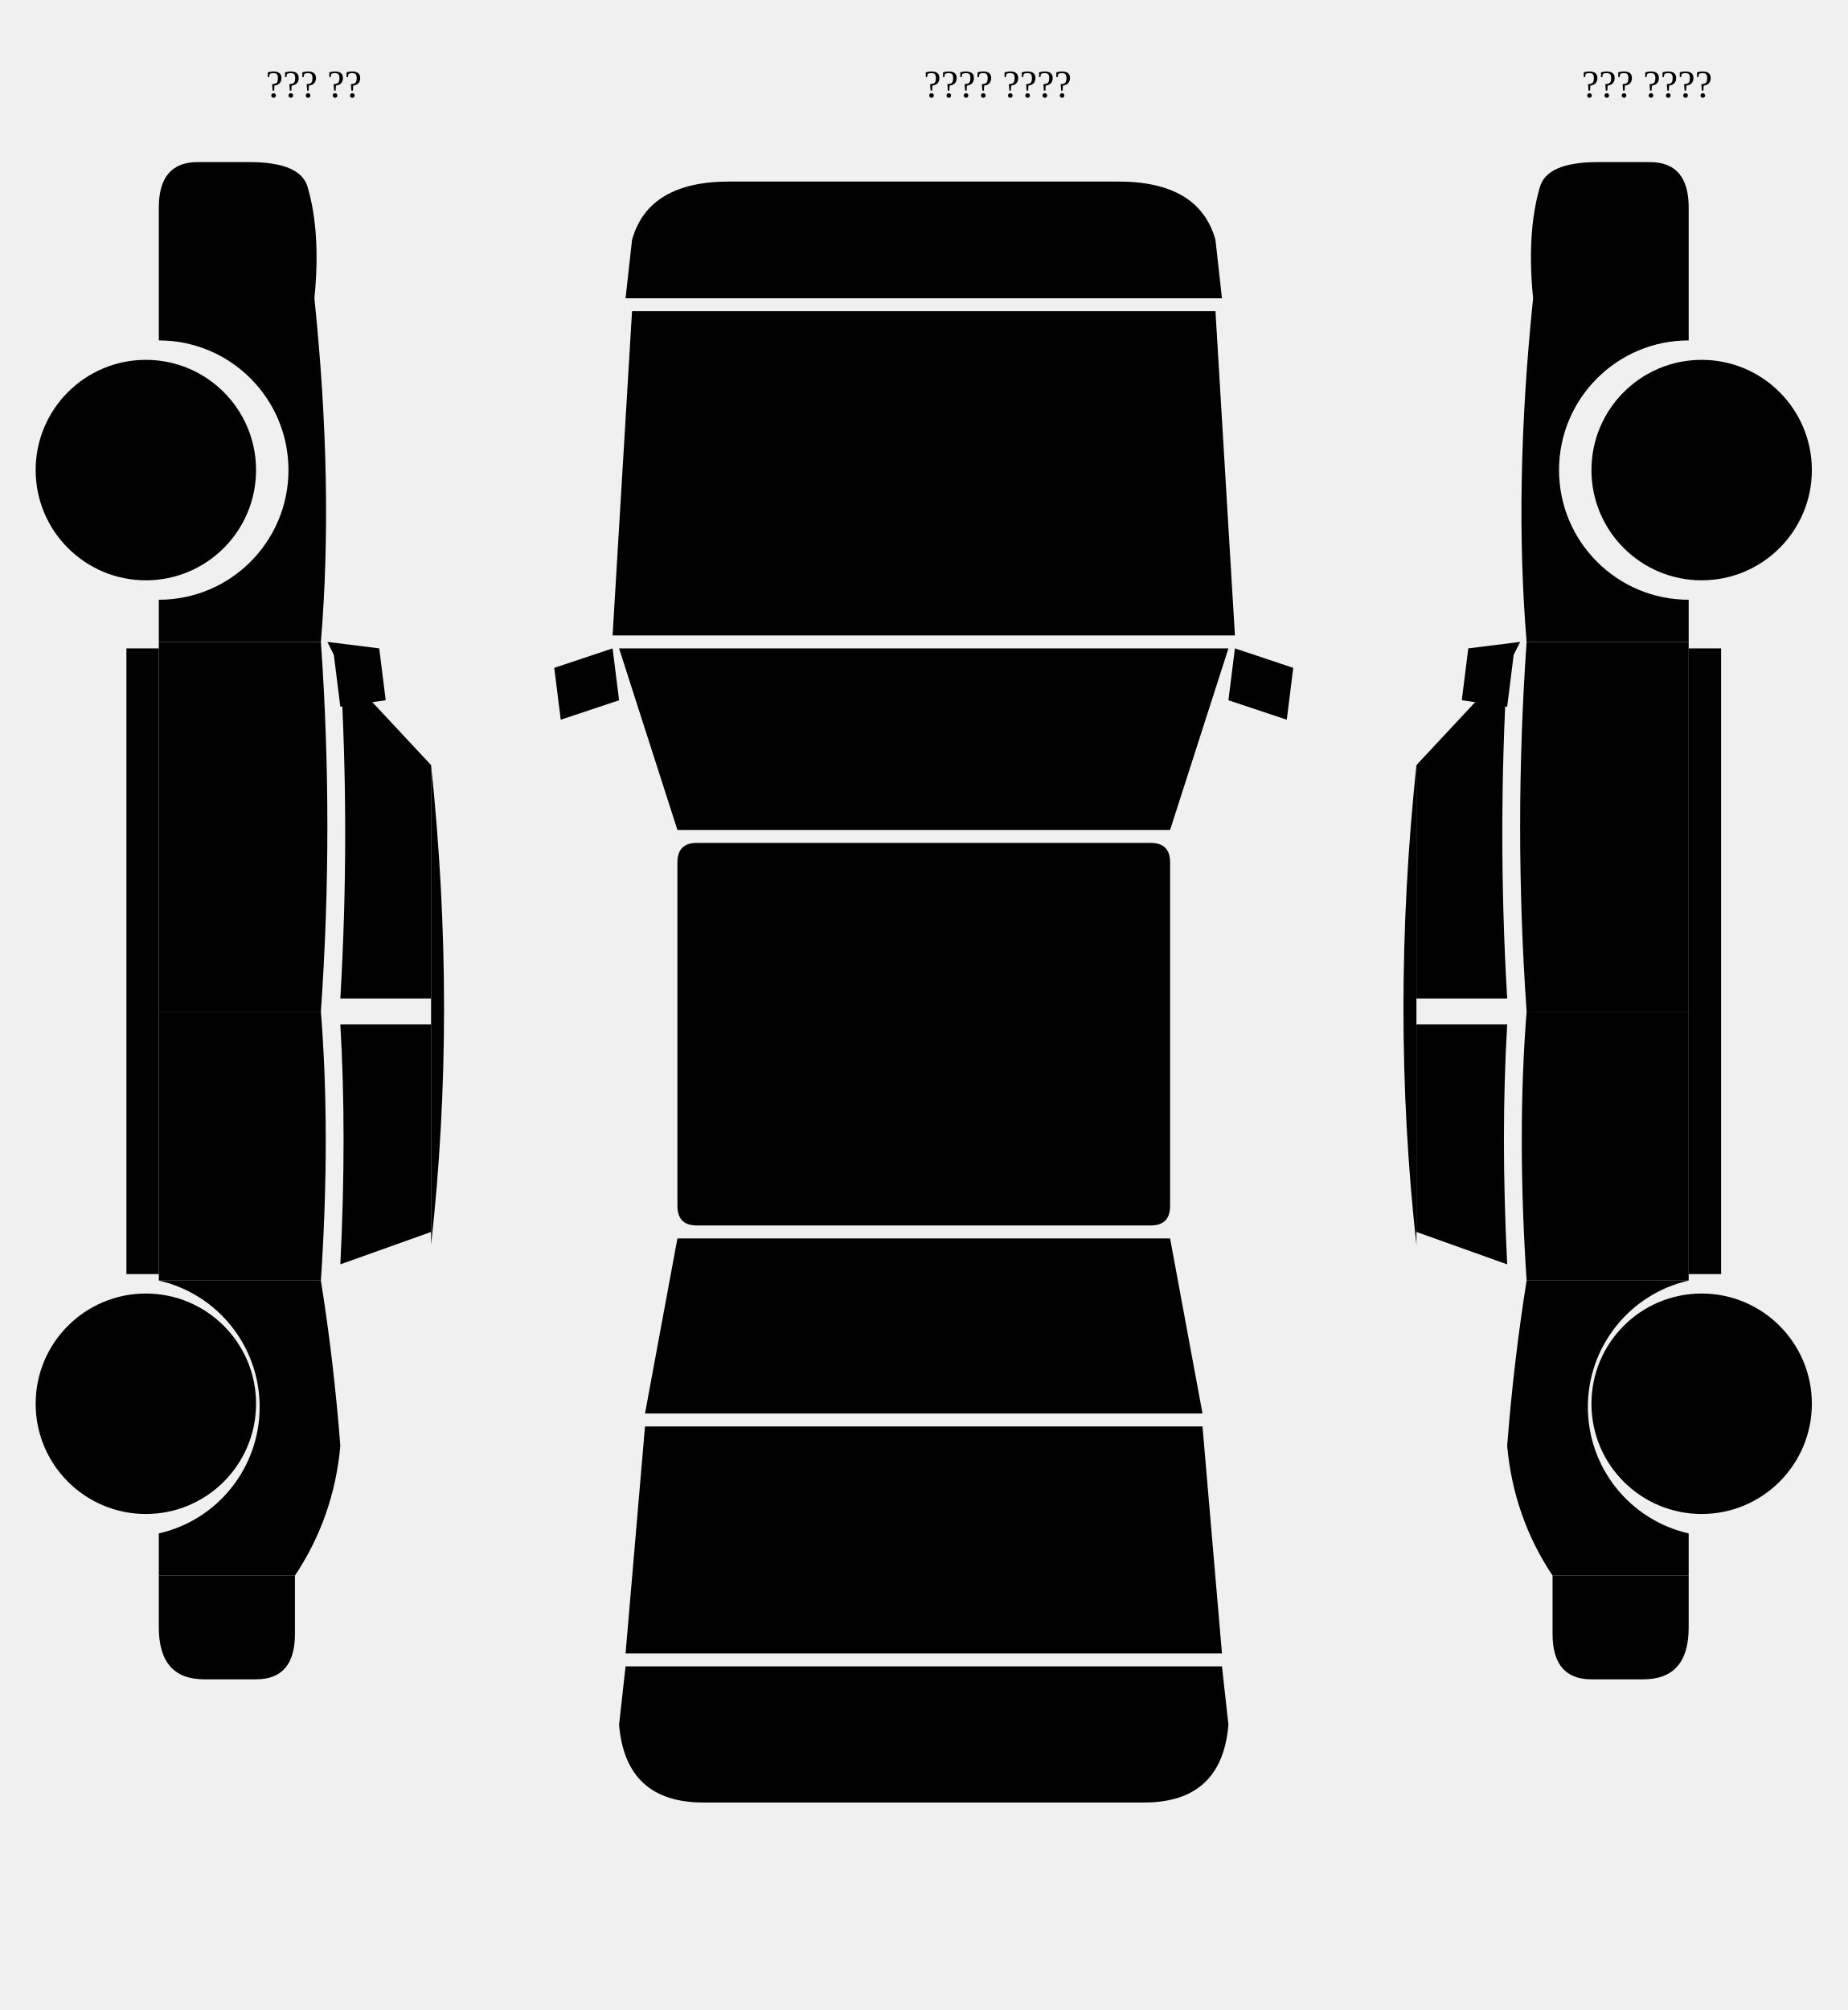
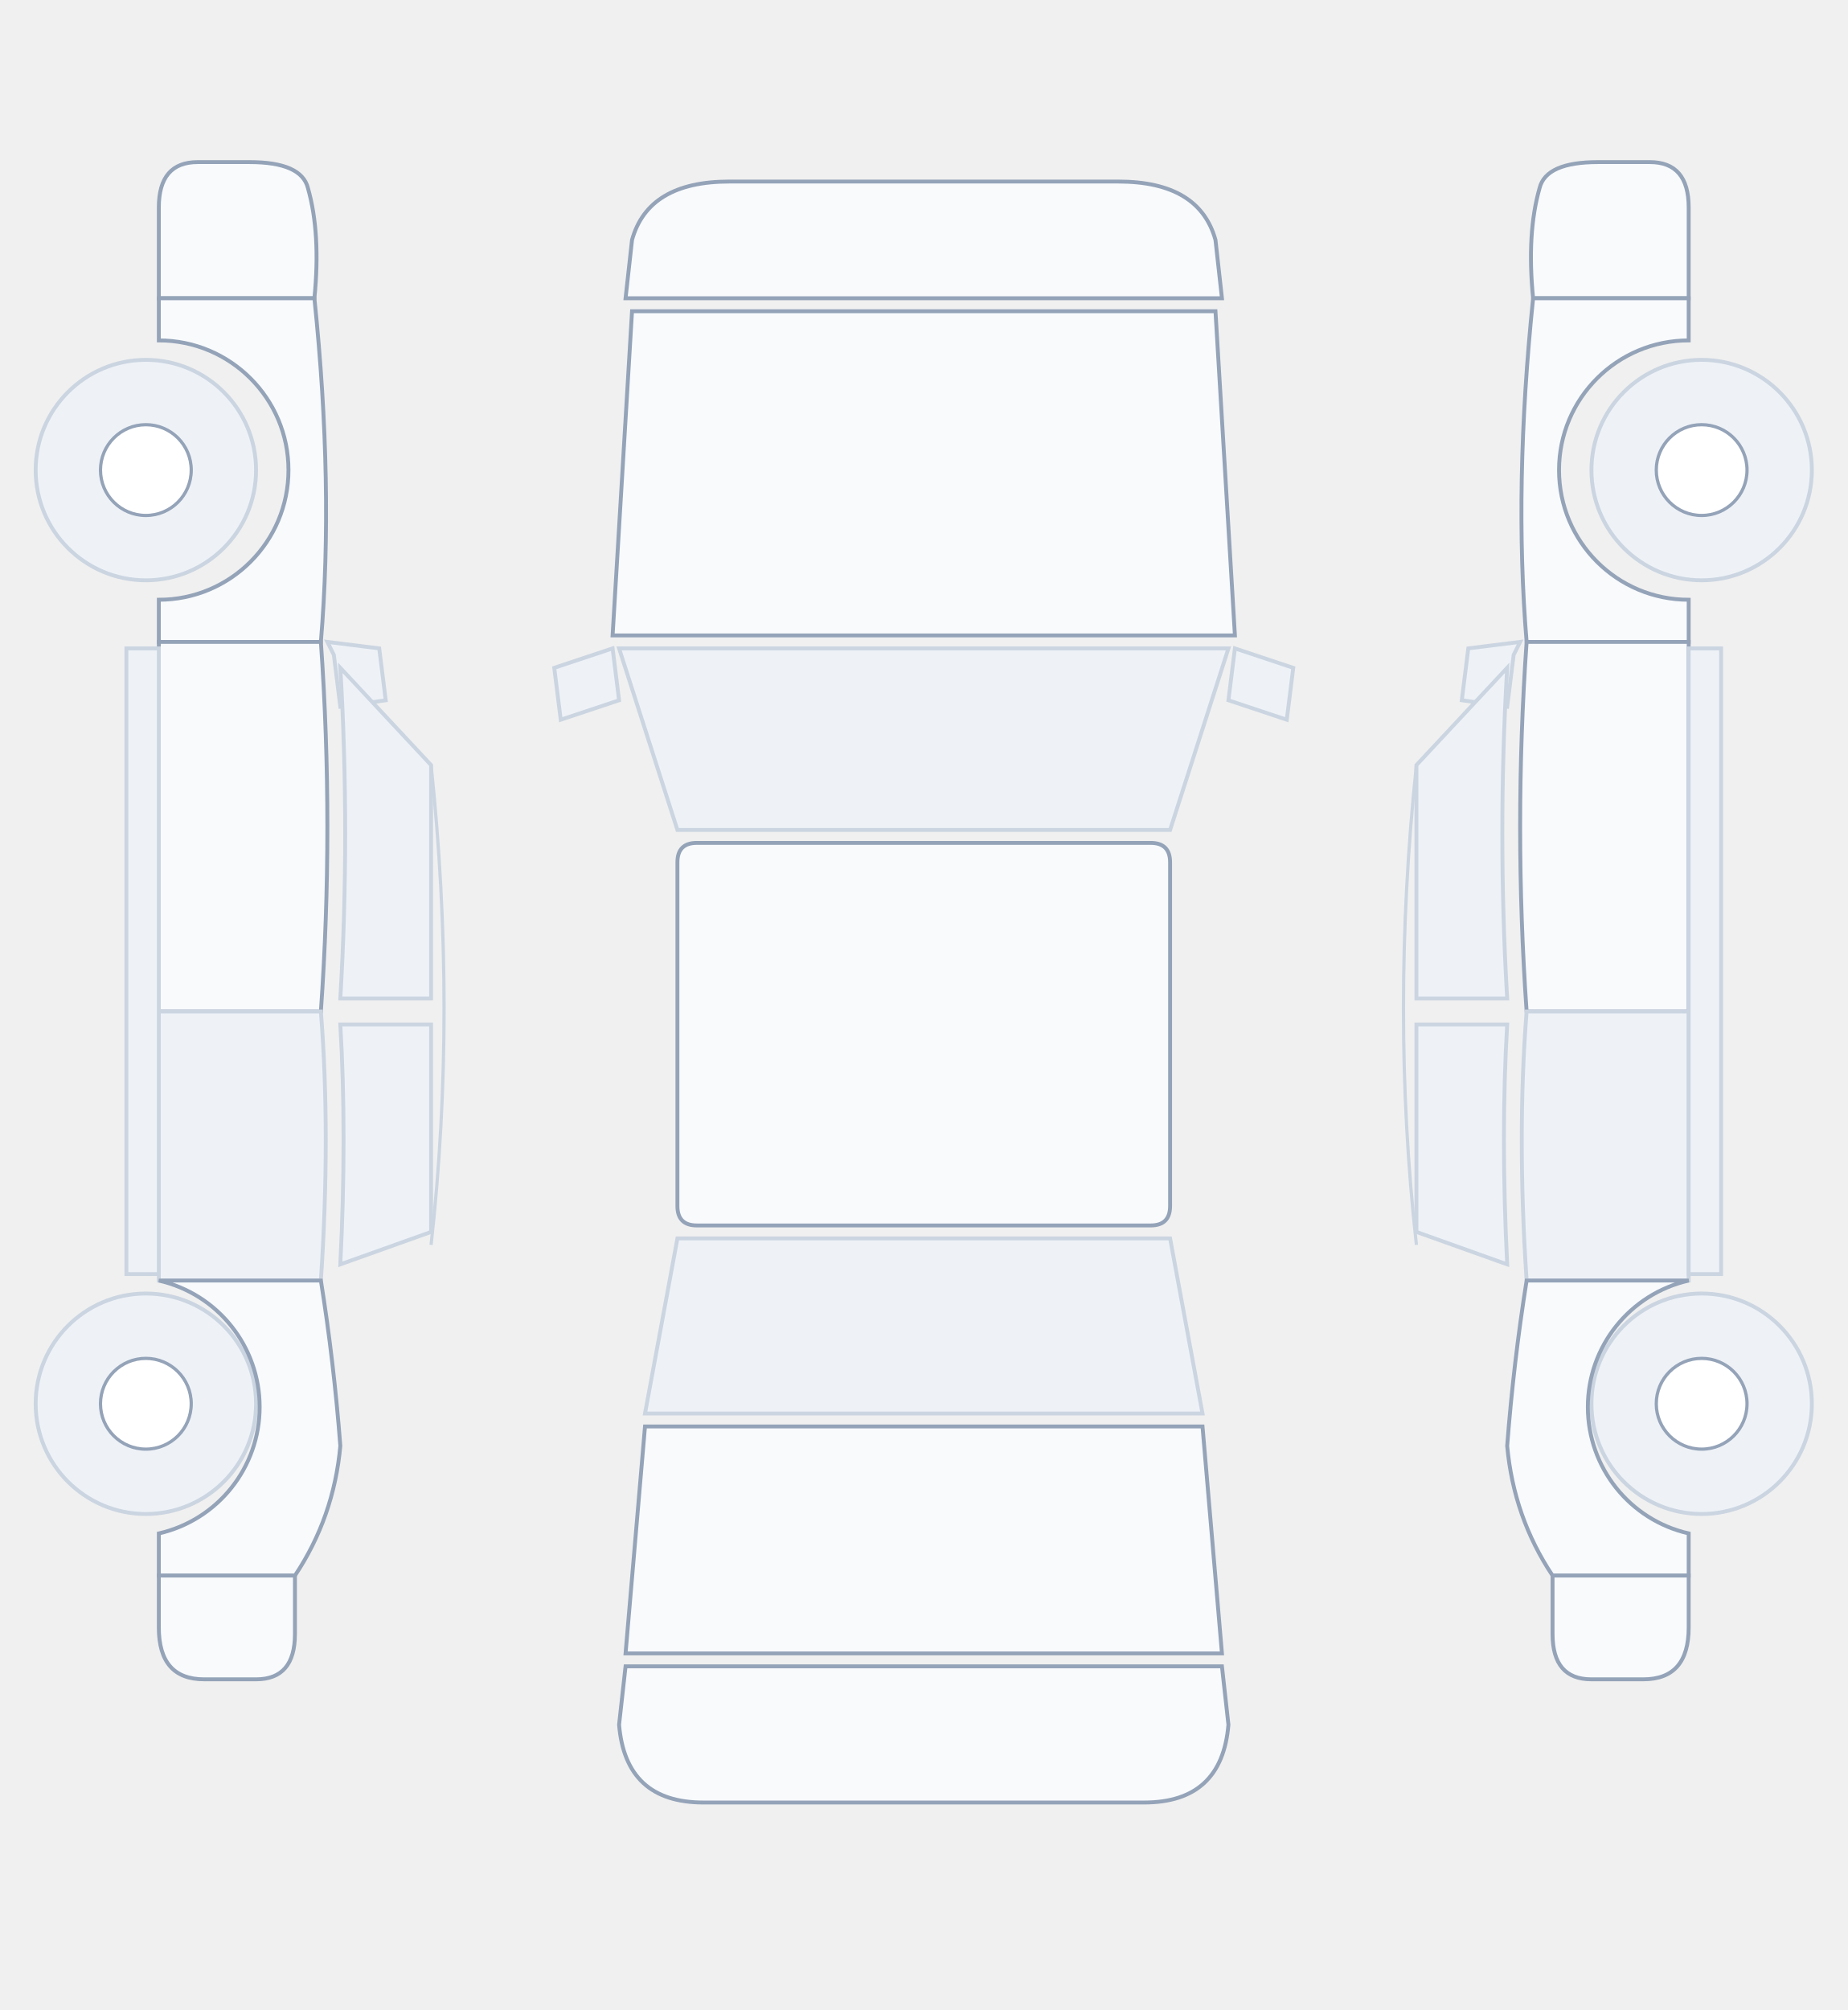
<svg xmlns="http://www.w3.org/2000/svg" viewBox="125 0 570 620" class="listing-body-damage-svg" aria-hidden="true">
-   <text x="207" y="30" class="listing-body-damage-view-label">??? ??</text>
-   <text x="410" y="30" class="listing-body-damage-view-label">???? ????</text>
-   <text x="613" y="30" class="listing-body-damage-view-label">??? ????</text>
+   <style>
+ 		.body-part { fill: #f8fafc; stroke: #94a3b8; stroke-width: 1.2; }
+ 		.body-part--glass, .body-part--mirror, .body-part--tire, .body-part--aux { fill: #eef2f7; stroke: #cbd5e1; }
+ 		.body-part-rim { fill: #fff; stroke: #94a3b8; stroke-width: 1; }
+ 		.body-part-outline { fill: none; stroke: #cbd5e1; stroke-width: 1; }
+ 		.body-part.is-painted { fill: #2563eb; stroke: #1d4ed8; }
+ 		.body-part.is-replaced { fill: #8b5e3c; stroke: #6f4b2f; }
+ 	</style>
  <g transform="translate(290,48)">
    <path d="M60 8 L180 8 Q205 8 210 26 L212 44 L28 44 L30 26 Q35 8 60 8 Z" class="body-part" data-part="front_bumper" />
    <path d="M30 48 L210 48 L216 148 L24 148 Z" class="body-part" data-part="hood" />
    <path d="M26 152 L214 152 L196 208 L44 208 Z" class="body-part body-part--glass" />
    <path d="M24 152 L6 158 L8 174 L26 168 Z" class="body-part body-part--mirror" />
    <path d="M216 152 L234 158 L232 174 L214 168 Z" class="body-part body-part--mirror" />
    <path d="M50 212 L190 212 Q196 212 196 218 L196 324 Q196 330 190 330 L50 330 Q44 330 44 324 L44 218 Q44 212 50 212 Z" class="body-part" data-part="roof" />
    <path d="M44 334 L196 334 L206 388 L34 388 Z" class="body-part body-part--glass" />
    <path d="M34 392 L206 392 L212 462 L28 462 Z" class="body-part" data-part="trunk" />
    <path d="M28 466 L212 466 L214 484 Q212 508 188 508 L52 508 Q28 508 26 484 Z" class="body-part" data-part="rear_bumper" />
  </g>
  <g transform="translate(282,50) rotate(90)">
    <g>
      <circle cx="95" cy="112" r="34" class="body-part body-part--tire" />
      <circle class="body-part-rim" cx="95" cy="112" r="14" />
    </g>
    <g>
      <circle cx="383" cy="112" r="34" class="body-part body-part--tire" />
      <circle class="body-part-rim" cx="383" cy="112" r="14" />
    </g>
    <path d="M8 62 Q0 64 0 80 L0 96 Q0 108 14 108 L42 108 L42 60 Q22 58 8 62 Z" class="body-part" data-part="front_bumper" />
    <path d="M42 60 L42 108 L55 108 A40 40 0 0 1 135 108 L148 108 L148 58 Q100 54 42 60 Z" class="body-part" data-part="left_front_fender" />
    <path d="M148 56 L150 40 L166 38 L168 52 L152 54 Z" class="body-part body-part--mirror" />
    <path d="M148 58 L148 108 L262 108 L262 58 Q205 54 148 58 Z" class="body-part" data-part="left_front_door" />
    <path d="M156 52 L186 24 L258 24 L258 52 Q207 49 156 52 Z" class="body-part body-part--glass" />
    <path d="M262 58 L262 108 L345 108 L345 58 Q300 55 262 58 Z" class="body-part body-part--aux" />
    <path d="M266 52 L266 24 L330 24 L340 52 Q300 50 266 52 Z" class="body-part body-part--glass" />
    <path d="M345 58 L345 108 A40 40 0 0 1 423 108 L436 108 L436 66 Q418 54 396 52 Q370 54 345 58 Z" class="body-part" data-part="left_quarter_panel" />
    <path d="M150 108 L343 108 L343 118 L150 118 Z" class="body-part body-part--aux" />
    <path d="M436 66 L436 108 L452 108 Q468 108 468 94 L468 78 Q468 66 454 66 Z" class="body-part" data-part="rear_bumper" />
    <path class="body-part-outline" d="M186 24 Q262 16 334 24" />
  </g>
  <g transform="translate(538,50) scale(-1,1) rotate(90)">
    <g>
      <circle cx="95" cy="112" r="34" class="body-part body-part--tire" />
      <circle class="body-part-rim" cx="95" cy="112" r="14" />
    </g>
    <g>
      <circle cx="383" cy="112" r="34" class="body-part body-part--tire" />
      <circle class="body-part-rim" cx="383" cy="112" r="14" />
    </g>
    <path d="M8 62 Q0 64 0 80 L0 96 Q0 108 14 108 L42 108 L42 60 Q22 58 8 62 Z" class="body-part" data-part="front_bumper" />
    <path d="M42 60 L42 108 L55 108 A40 40 0 0 1 135 108 L148 108 L148 58 Q100 54 42 60 Z" class="body-part" data-part="right_front_fender" />
    <path d="M148 56 L150 40 L166 38 L168 52 L152 54 Z" class="body-part body-part--mirror" />
    <path d="M148 58 L148 108 L262 108 L262 58 Q205 54 148 58 Z" class="body-part" data-part="right_front_door" />
    <path d="M156 52 L186 24 L258 24 L258 52 Q207 49 156 52 Z" class="body-part body-part--glass" />
    <path d="M262 58 L262 108 L345 108 L345 58 Q300 55 262 58 Z" class="body-part body-part--aux" />
    <path d="M266 52 L266 24 L330 24 L340 52 Q300 50 266 52 Z" class="body-part body-part--glass" />
    <path d="M345 58 L345 108 A40 40 0 0 1 423 108 L436 108 L436 66 Q418 54 396 52 Q370 54 345 58 Z" class="body-part" data-part="right_quarter_panel" />
    <path d="M150 108 L343 108 L343 118 L150 118 Z" class="body-part body-part--aux" />
    <path d="M436 66 L436 108 L452 108 Q468 108 468 94 L468 78 Q468 66 454 66 Z" class="body-part" data-part="rear_bumper" />
    <path class="body-part-outline" d="M186 24 Q262 16 334 24" />
  </g>
</svg>
